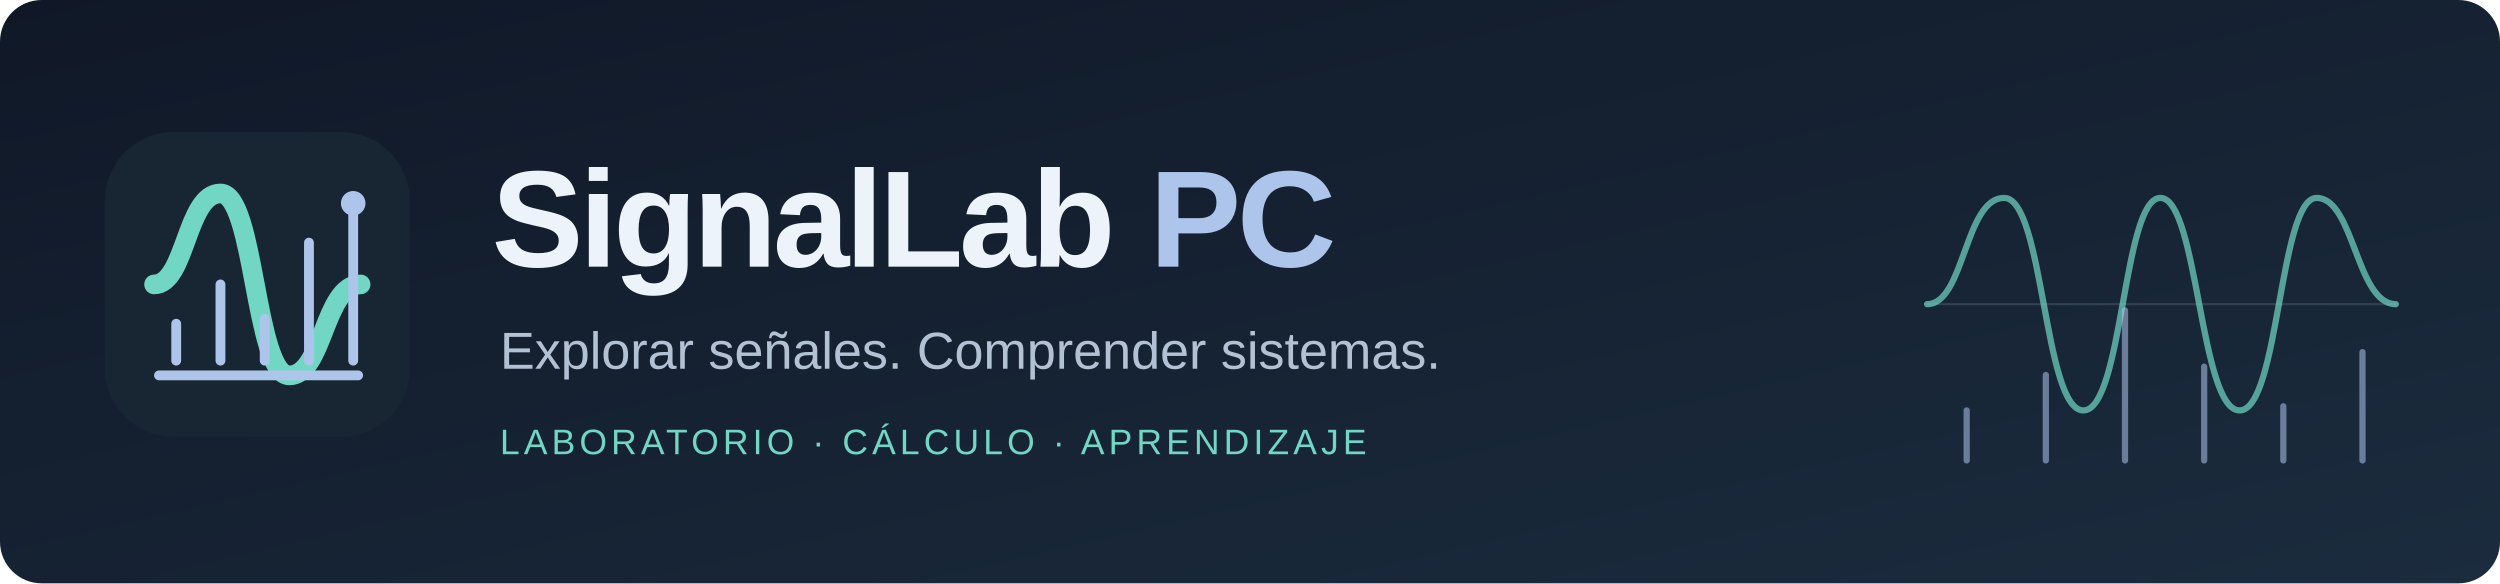
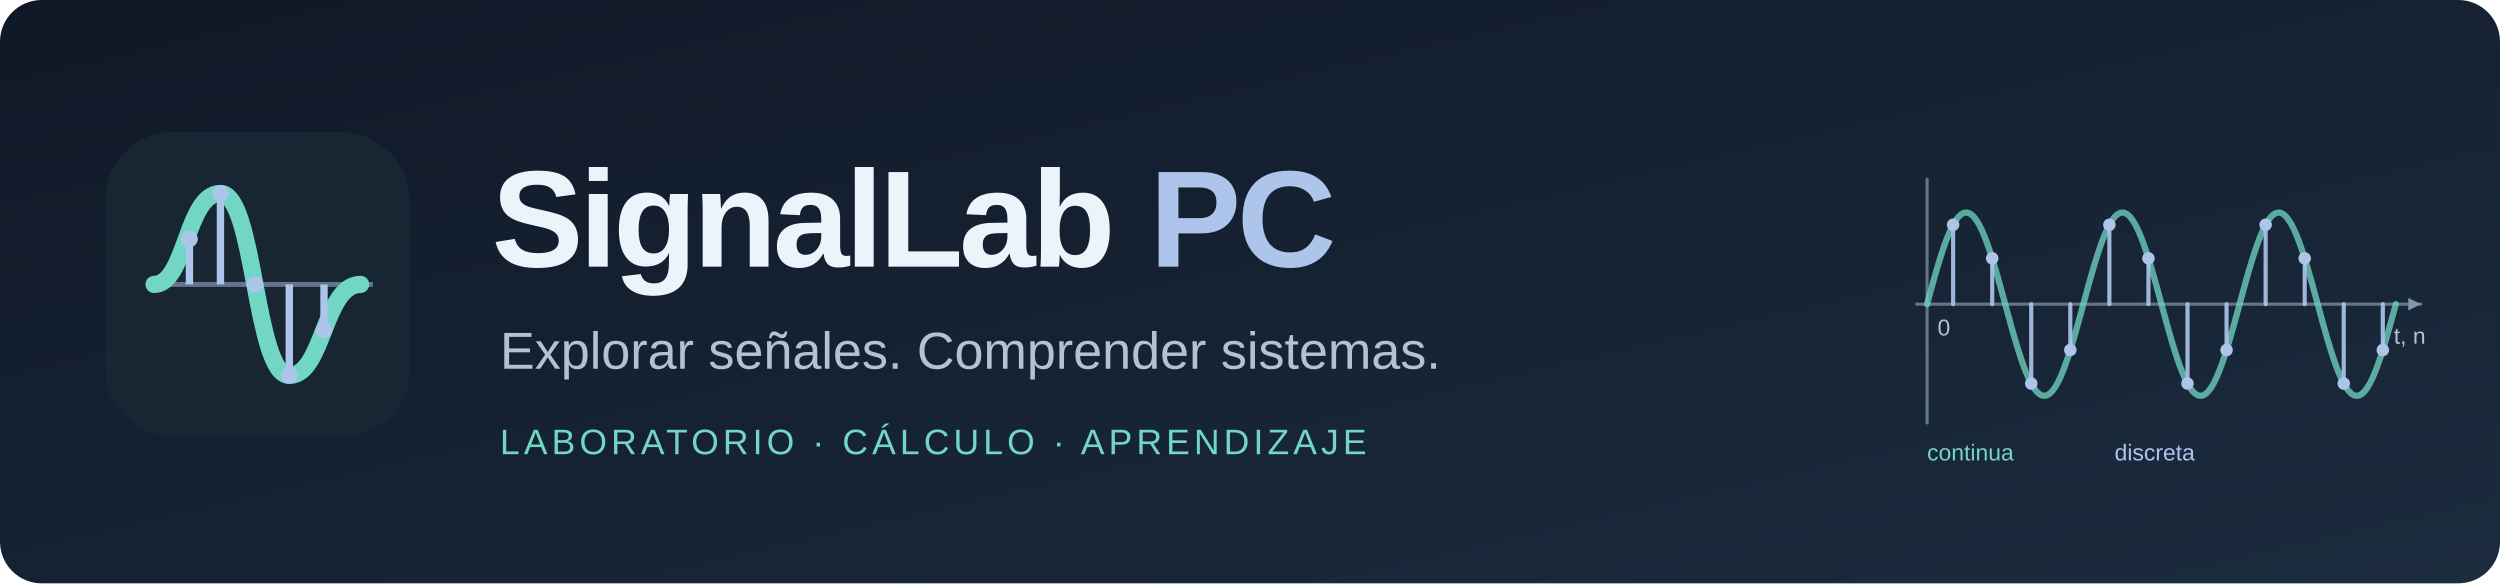
<svg xmlns="http://www.w3.org/2000/svg" width="1200" height="280" viewBox="0 0 1200 280" role="img" aria-labelledby="title desc">
  <defs>
    <linearGradient id="background" x2="1" y2="1">
      <stop stop-color="#101827" />
      <stop offset="1" stop-color="#1b2c3e" />
    </linearGradient>
    <linearGradient id="accent">
      <stop stop-color="#71d7c4" />
      <stop offset="1" stop-color="#adc5eb" />
    </linearGradient>
  </defs>
  <rect width="1200" height="280" rx="20" fill="url(#background)" />
  <path d="M0 260H1200" stroke="url(#accent)" stroke-width="3" opacity=".45" />
  <g transform="translate(48 61) scale(1.18)">
    <rect x="2" y="2" width="124" height="124" rx="28" fill="#172632" />
-     <path d="M22 64C35 64 35 27 49 27S63 101 77 101s14-37 29-37" fill="none" stroke="#71d7c4" stroke-width="8" stroke-linecap="round" />
-     <path d="M24 101H105M31 95V80M49 95V64M67 95V78M85 95V47M103 95V31" fill="none" stroke="#adc5eb" stroke-width="4" stroke-linecap="round" />
-     <circle cx="103" cy="31" r="5" fill="#adc5eb" />
+     <path d="M19 64H111" fill="none" stroke="#63748c" stroke-width="2" />
+     <path d="M22 64C35 64 35 27 49 27S63 101 77 101s14-37 29-37" fill="none" stroke="#71d7c4" stroke-width="7" stroke-linecap="round" />
+     <path d="M36.375 64V45.5M49 64V27M77 64V101M91.125 64V82.5" fill="none" stroke="#adc5eb" stroke-width="3" />
+     <g fill="#adc5eb">
+       <circle cx="36.375" cy="45.5" r="3.4" />
+       <circle cx="49" cy="27" r="3.4" />
+       <circle cx="63" cy="64" r="3.4" />
+       <circle cx="77" cy="101" r="3.4" />
+       <circle cx="91.125" cy="82.5" r="3.4" />
+     </g>
  </g>
  <g fill="#edf3fb" font-family="Segoe UI,Arial,sans-serif">
    <text x="236" y="128" font-size="66" font-weight="650" letter-spacing="-2">SignalLab <tspan fill="#adc5eb">PC</tspan>
    </text>
    <text x="240" y="177" font-size="25" fill="#b3c1d4">Explorar señales. Comprender sistemas.</text>
    <text x="240" y="218" font-size="17" fill="#71d7c4" letter-spacing="2">LABORATORIO · CÁLCULO · APRENDIZAJE</text>
  </g>
-   <g transform="translate(925 71)" fill="none" stroke-linecap="round">
-     <path d="M0 75H225" stroke="#63748c" opacity=".35" />
-     <path d="M0 75C18 75 18 24 37 24S56 126 75 126S94 24 112 24S131 126 150 126S169 24 187 24S206 75 225 75" stroke="#71d7c4" stroke-width="3" opacity=".7" />
-     <path d="M19 150V126M57 150V109M95 150V78M133 150V105M171 150V124M209 150V98" stroke="#adc5eb" stroke-width="3" opacity=".55" />
+   <g transform="translate(925 71)" fill="none" stroke-linecap="round" aria-label="Curva continua y muestras discretas sobre un eje cero compartido">
+     <path d="M-5 75H237M0 15V132" stroke="#8197b0" stroke-width="1.5" opacity=".7" />
+     <path d="M237 75l-6-3v6z" fill="#8197b0" stroke="none" />
+     <path d="M0 75L1.25 70.401L2.5 65.852L3.75 61.403L5 57.104L6.25 53L7.5 49.137L8.75 45.558L10 42.302L11.25 39.403L12.5 36.895L13.75 34.804L15 33.154L16.25 31.962L17.5 31.241L18.75 31L20 31.241L21.25 31.962L22.5 33.154L23.75 34.804L25 36.895L26.25 39.403L27.5 42.302L28.75 45.558L30 49.137L31.25 53L32.5 57.104L33.75 61.403L35 65.852L36.25 70.401L37.5 75L38.75 79.599L40 84.148L41.25 88.597L42.5 92.896L43.75 97L45 100.863L46.25 104.442L47.5 107.698L48.75 110.597L50 113.105L51.25 115.196L52.5 116.846L53.75 118.038L55 118.759L56.25 119L57.5 118.759L58.75 118.038L60 116.846L61.25 115.196L62.5 113.105L63.75 110.597L65 107.698L66.25 104.442L67.5 100.863L68.75 97L70 92.896L71.25 88.597L72.5 84.148L73.75 79.599L75 75L76.25 70.401L77.5 65.852L78.75 61.403L80 57.104L81.25 53L82.5 49.137L83.75 45.558L85 42.302L86.25 39.403L87.5 36.895L88.75 34.804L90 33.154L91.25 31.962L92.5 31.241L93.75 31L95 31.241L96.25 31.962L97.5 33.154L98.75 34.804L100 36.895L101.25 39.403L102.5 42.302L103.75 45.558L105 49.137L106.25 53L107.5 57.104L108.75 61.403L110 65.852L111.25 70.401L112.5 75L113.75 79.599L115 84.148L116.25 88.597L117.5 92.896L118.75 97L120 100.863L121.25 104.442L122.5 107.698L123.75 110.597L125 113.105L126.25 115.196L127.5 116.846L128.75 118.038L130 118.759L131.25 119L132.5 118.759L133.75 118.038L135 116.846L136.25 115.196L137.5 113.105L138.75 110.597L140 107.698L141.25 104.442L142.5 100.863L143.75 97L145 92.896L146.25 88.597L147.5 84.148L148.75 79.599L150 75L151.25 70.401L152.5 65.852L153.75 61.403L155 57.104L156.25 53L157.5 49.137L158.75 45.558L160 42.302L161.25 39.403L162.5 36.895L163.75 34.804L165 33.154L166.25 31.962L167.5 31.241L168.75 31L170 31.241L171.25 31.962L172.5 33.154L173.75 34.804L175 36.895L176.25 39.403L177.5 42.302L178.75 45.558L180 49.137L181.25 53L182.5 57.104L183.75 61.403L185 65.852L186.25 70.401L187.5 75L188.75 79.599L190 84.148L191.25 88.597L192.5 92.896L193.75 97L195 100.863L196.25 104.442L197.5 107.698L198.75 110.597L200 113.105L201.25 115.196L202.5 116.846L203.75 118.038L205 118.759L206.25 119L207.5 118.759L208.75 118.038L210 116.846L211.25 115.196L212.5 113.105L213.75 110.597L215 107.698L216.25 104.442L217.5 100.863L218.75 97L220 92.896L221.25 88.597L222.5 84.148L223.75 79.599L225 75" stroke="#71d7c4" stroke-width="3" opacity=".75" />
+     <path d="M12.5 75V36.895M31.25 75V53M50 75V113.105M68.75 75V97M87.5 75V36.895M106.25 75V53M125 75V113.105M143.75 75V97M162.5 75V36.895M181.25 75V53M200 75V113.105M218.75 75V97" stroke="#adc5eb" stroke-width="2" opacity=".9" />
+     <g fill="#adc5eb" stroke="none">
+       <circle cx="12.5" cy="36.895" r="3" />
+       <circle cx="31.25" cy="53" r="3" />
+       <circle cx="50" cy="113.105" r="3" />
+       <circle cx="68.75" cy="97" r="3" />
+       <circle cx="87.5" cy="36.895" r="3" />
+       <circle cx="106.25" cy="53" r="3" />
+       <circle cx="125" cy="113.105" r="3" />
+       <circle cx="143.75" cy="97" r="3" />
+       <circle cx="162.5" cy="36.895" r="3" />
+       <circle cx="181.25" cy="53" r="3" />
+       <circle cx="200" cy="113.105" r="3" />
+       <circle cx="218.75" cy="97" r="3" />
+     </g>
+     <g font-family="Segoe UI,Arial,sans-serif" font-size="11" stroke="none">
+       <text x="5" y="90" fill="#b3c1d4">0</text>
+       <text x="224" y="94" fill="#b3c1d4">t, n</text>
+       <text x="0" y="150" fill="#71d7c4">continua</text>
+       <text x="90" y="150" fill="#adc5eb">discreta</text>
+     </g>
  </g>
</svg>
